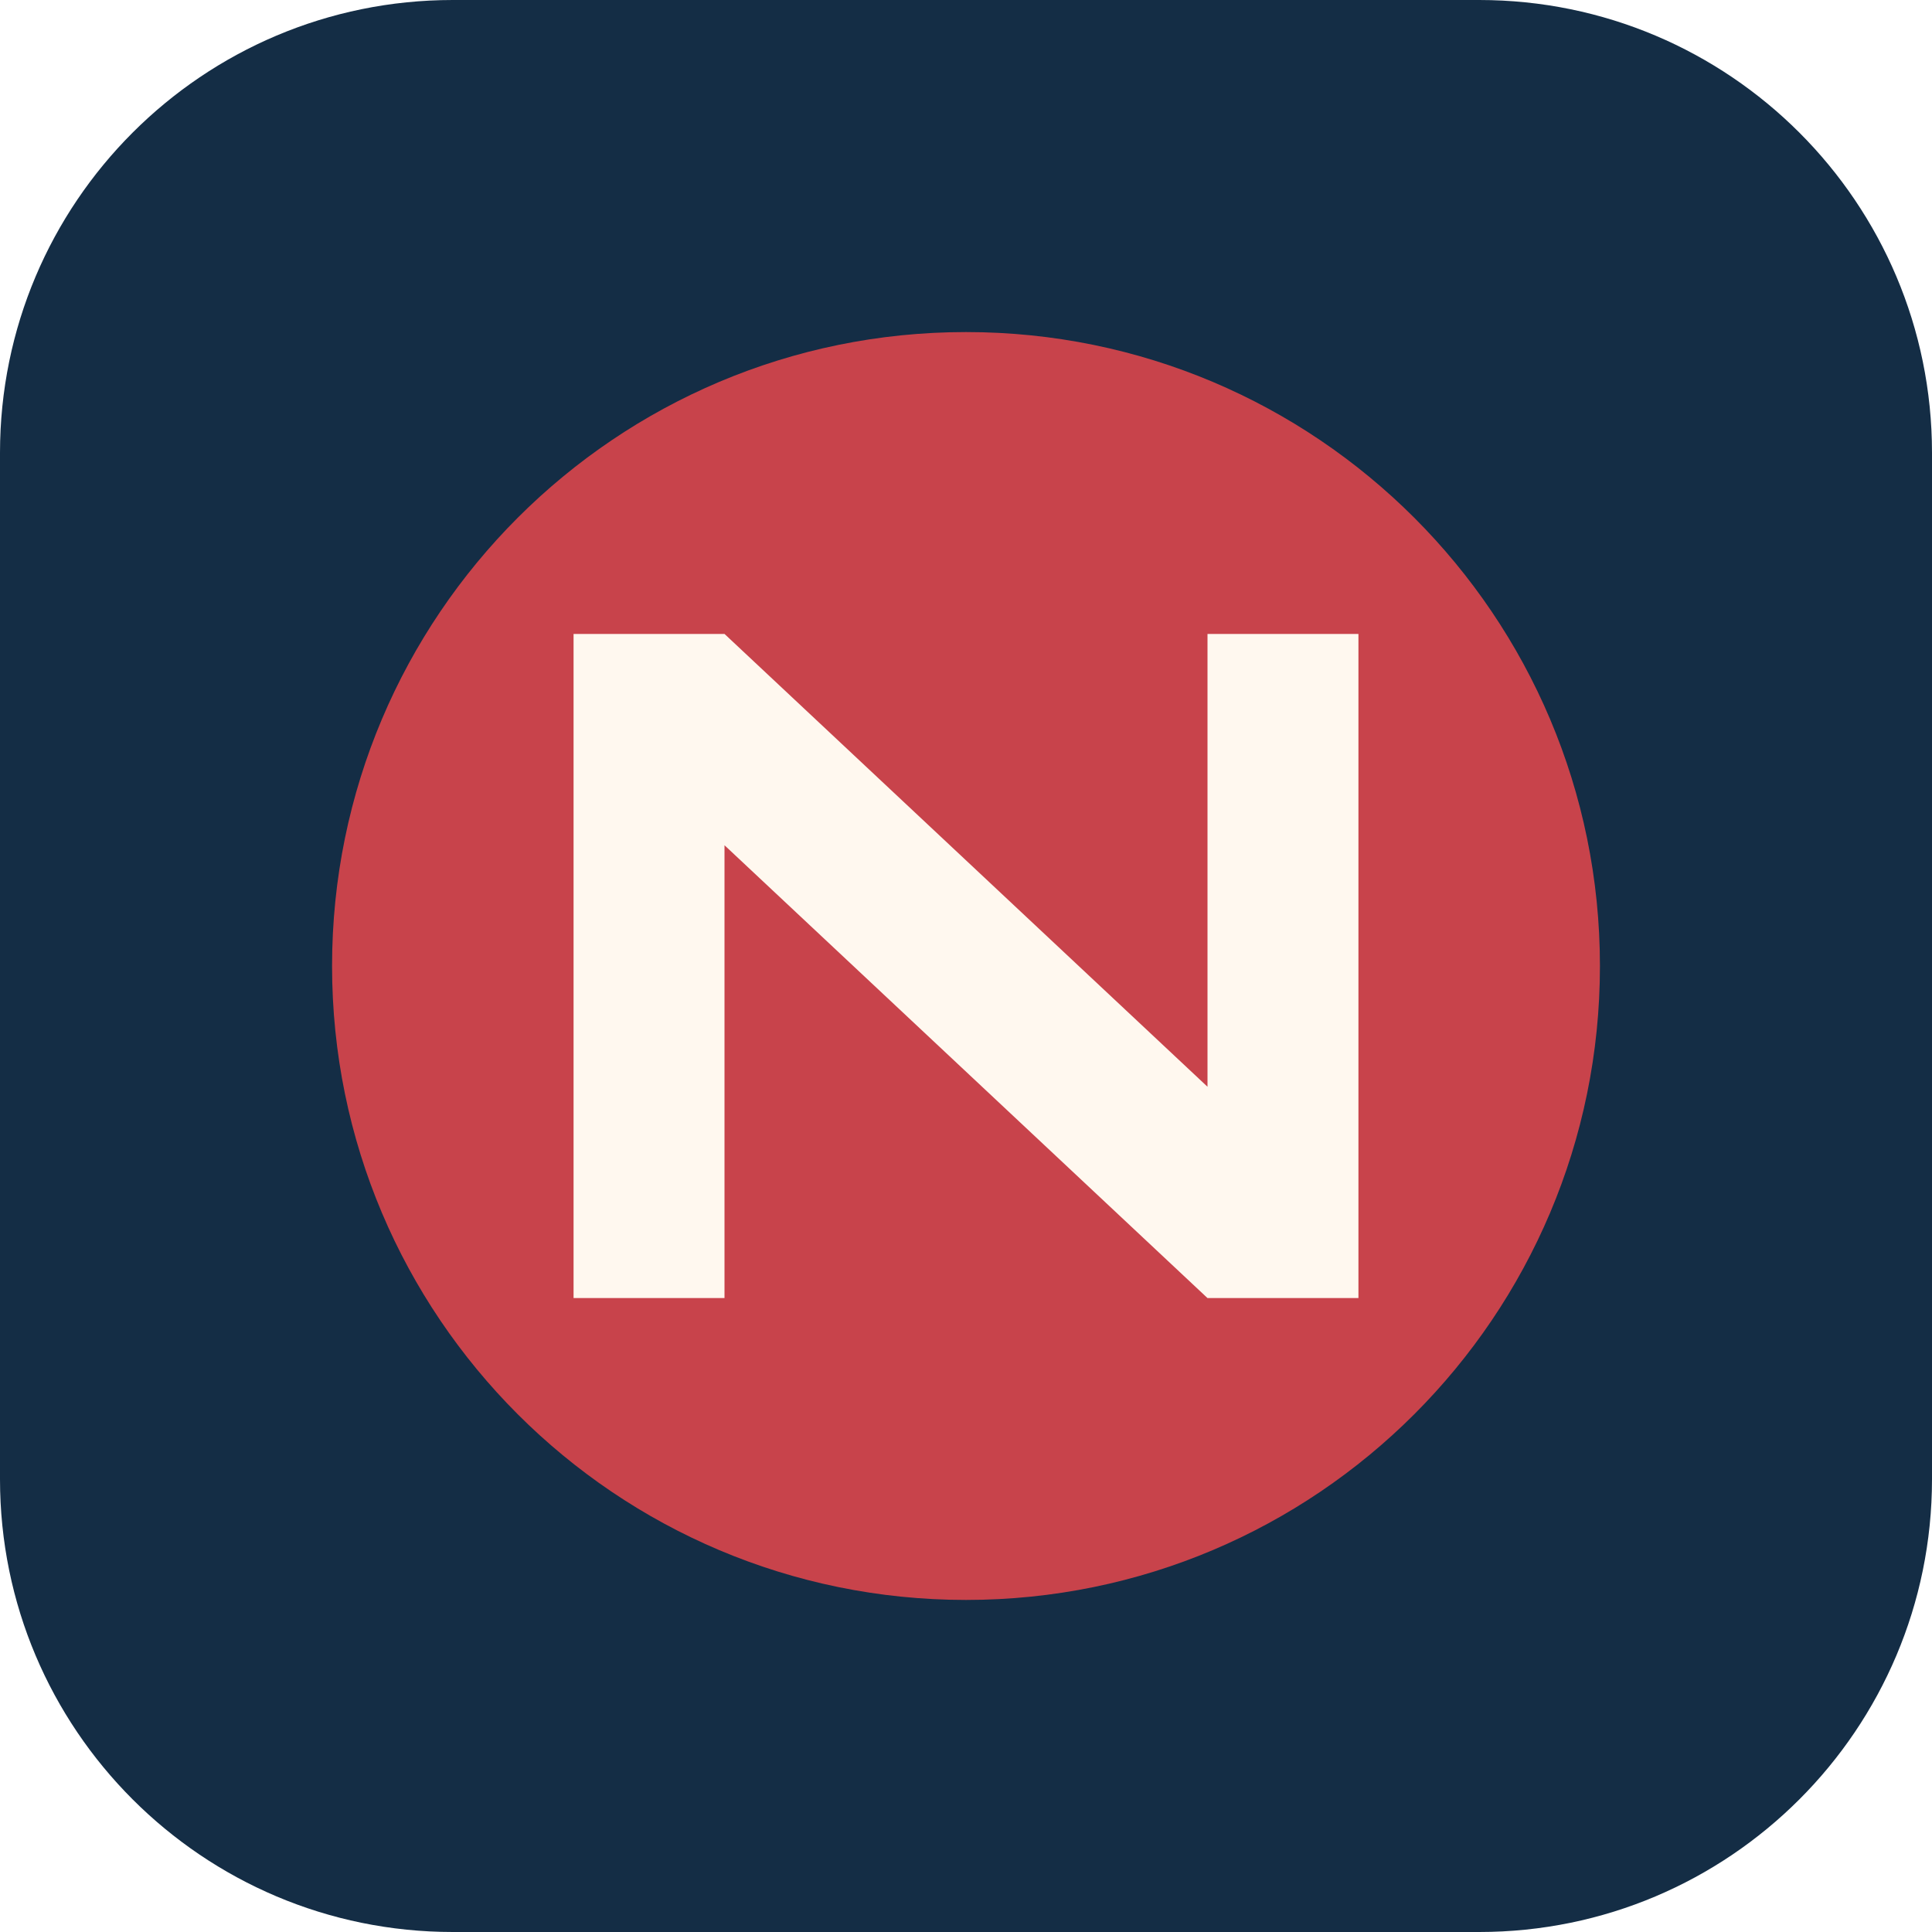
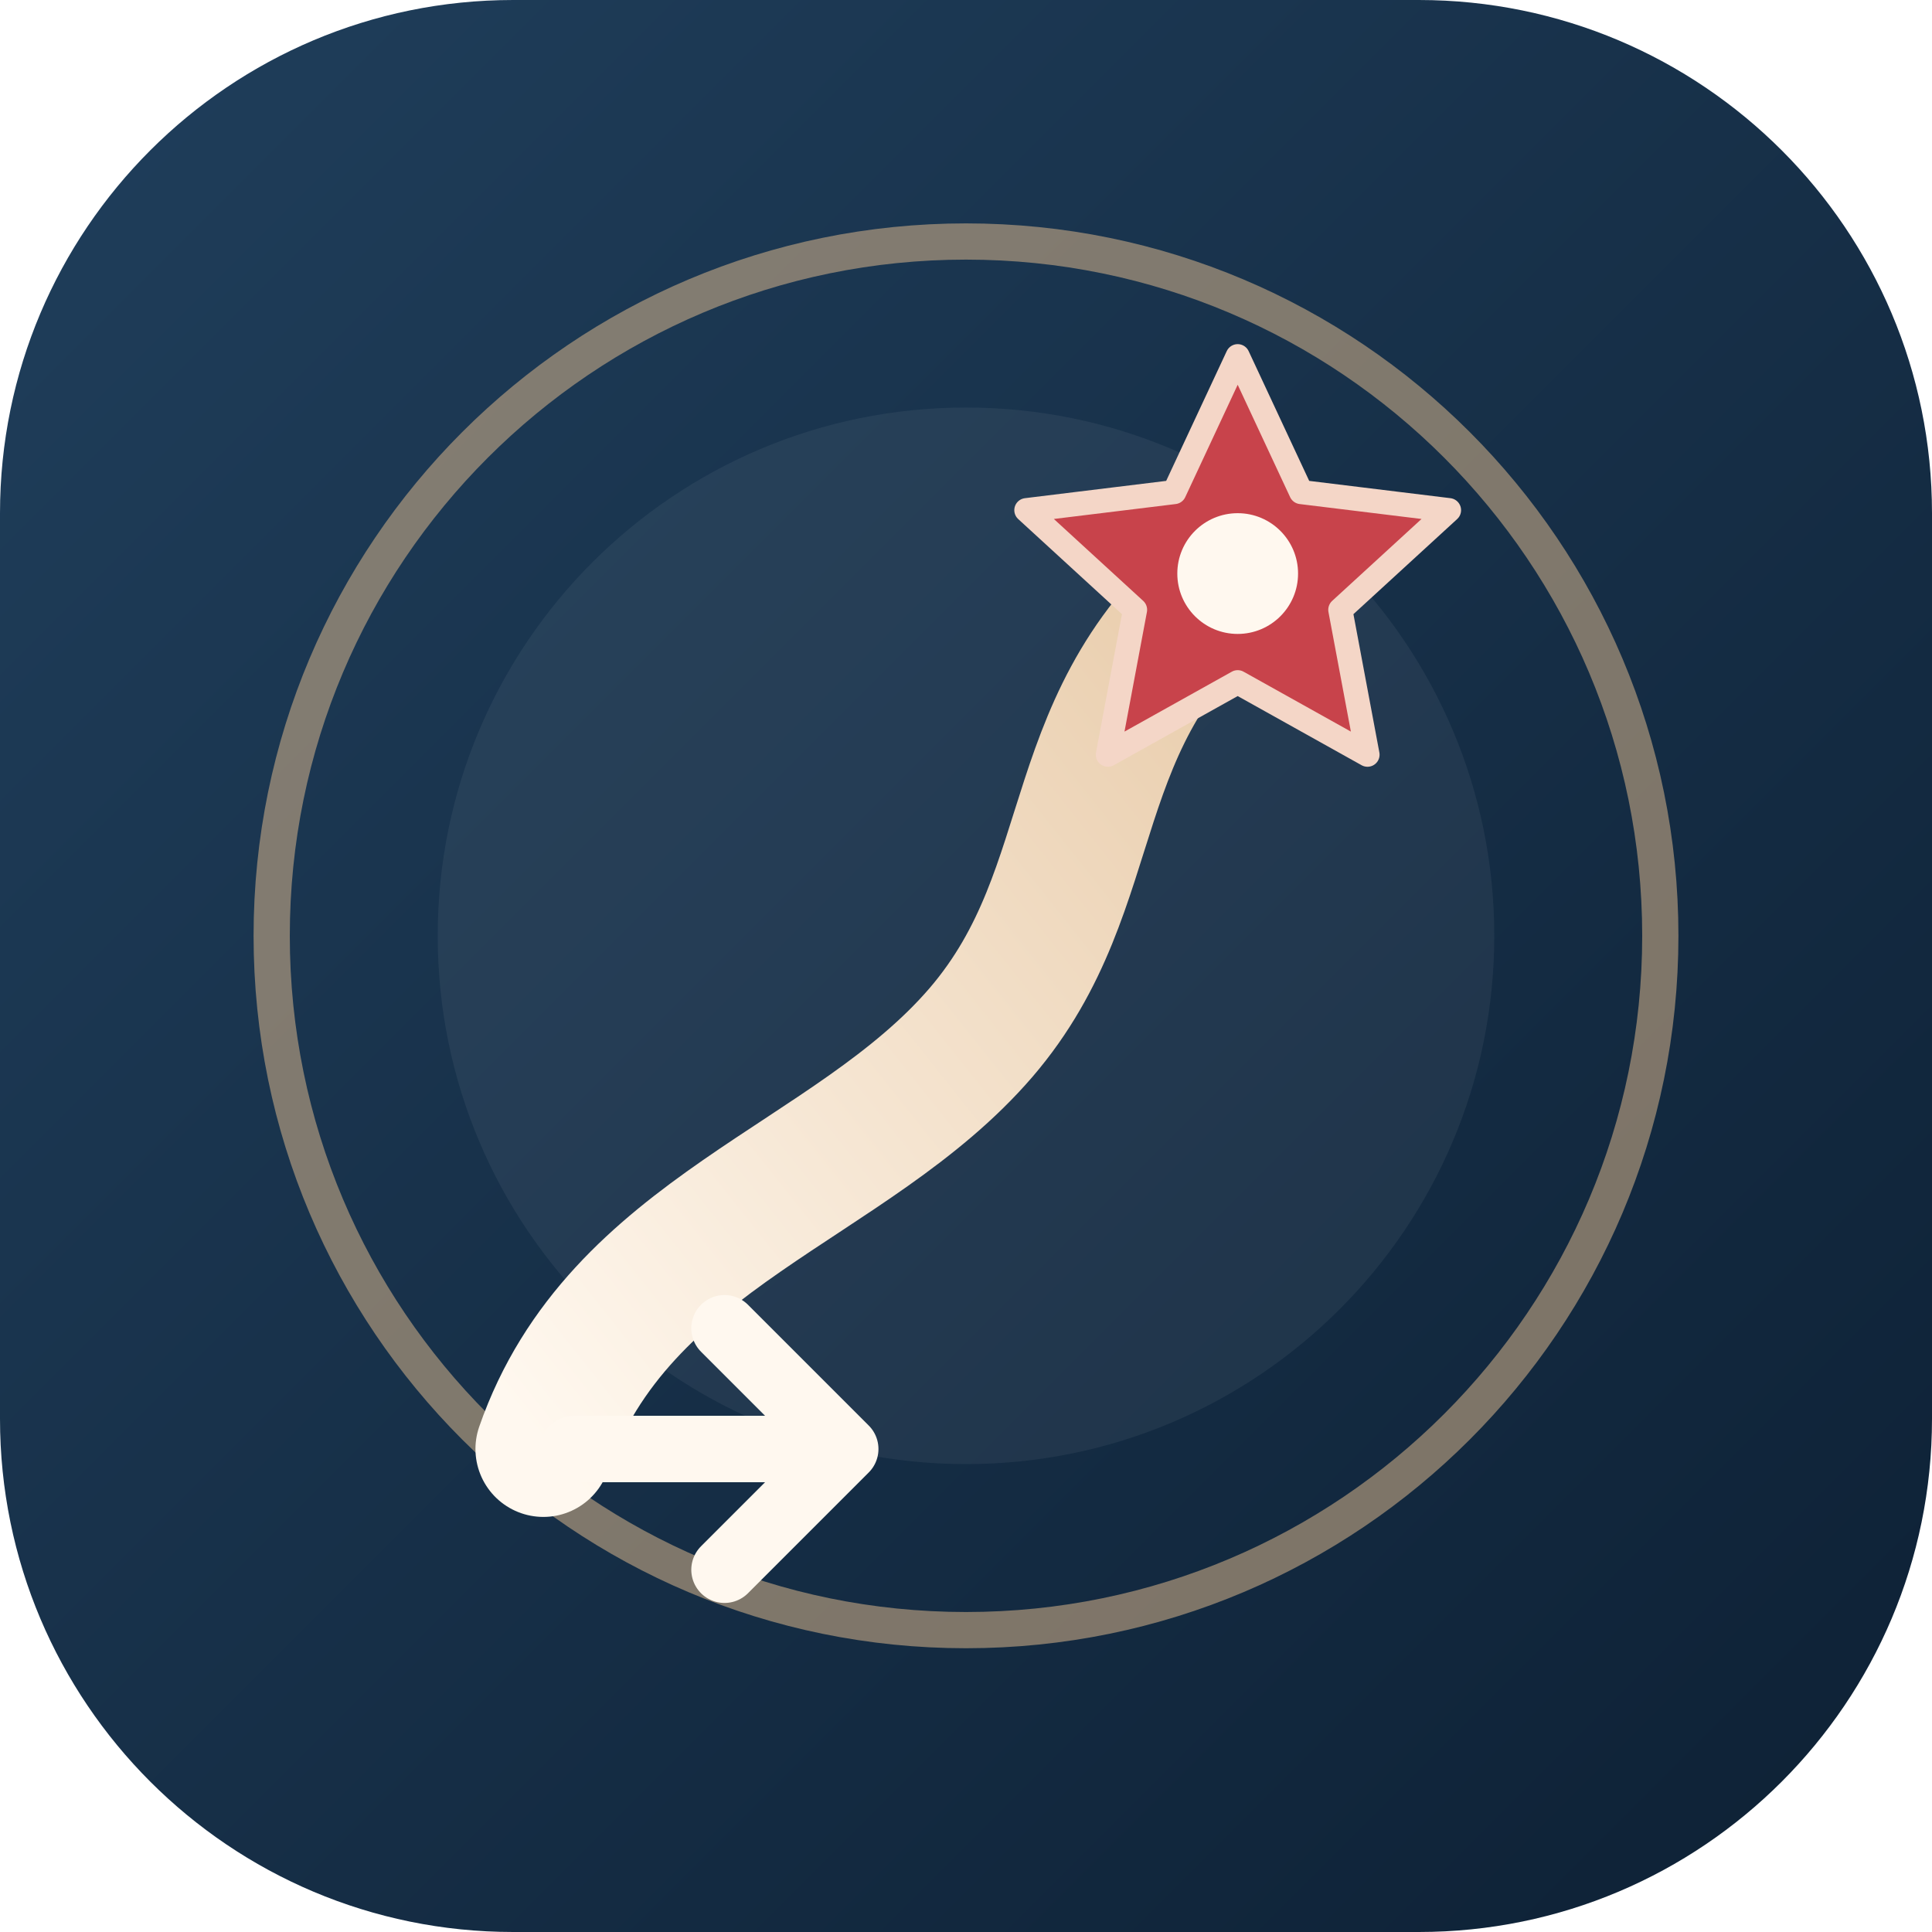
- <svg xmlns="http://www.w3.org/2000/svg" viewBox="0 0 64 64">
-   <rect width="64" height="64" rx="15" fill="#142d45" />
-   <circle cx="32" cy="32" r="21" fill="#c8434b" />
-   <path d="M19 43V21h5l16 15V21h5v22h-5L24 28v15z" fill="#fff8ef" />
+ <svg xmlns="http://www.w3.org/2000/svg" viewBox="0 0 64 64" role="img" aria-label="Michishirube wayfinder emblem">
+   <defs>
+     <linearGradient id="bg" x1="0" y1="0" x2="1" y2="1">
+       <stop offset="0" stop-color="#203f5c" />
+       <stop offset="1" stop-color="#0d2034" />
+     </linearGradient>
+     <linearGradient id="path" x1="0" y1="1" x2="1" y2="0">
+       <stop offset="0" stop-color="#fff8ef" />
+       <stop offset="1" stop-color="#e8cba9" />
+     </linearGradient>
+   </defs>
+   <rect width="64" height="64" rx="17" fill="url(#bg)" />
+   <circle cx="32" cy="31" r="23" fill="none" stroke="#d6b58a" stroke-opacity=".55" stroke-width="1.2" />
+   <circle cx="32" cy="31" r="17.5" fill="#f8f5ed" fill-opacity=".06" />
+   <path d="M18 48c2.5-7.2 10.2-8.8 14.5-13.8 4.2-4.9 2.5-10.5 8.5-15.2" fill="none" stroke="url(#path)" stroke-linecap="round" stroke-width="4.5" />
+   <path d="M28 48h-9M28 48l-4-4M28 48l-4 4" fill="none" stroke="#fff8ef" stroke-linecap="round" stroke-linejoin="round" stroke-width="2.2" />
+   <path d="M41 11.8l2.1 4.5 4.9.6-3.6 3.3.9 4.8-4.3-2.4-4.3 2.4.9-4.8-3.6-3.3 4.9-.6z" fill="#c8434b" stroke="#f4d6c7" stroke-width=".8" stroke-linejoin="round" />
+   <circle cx="41" cy="19" r="2" fill="#fff8ef" />
</svg>
